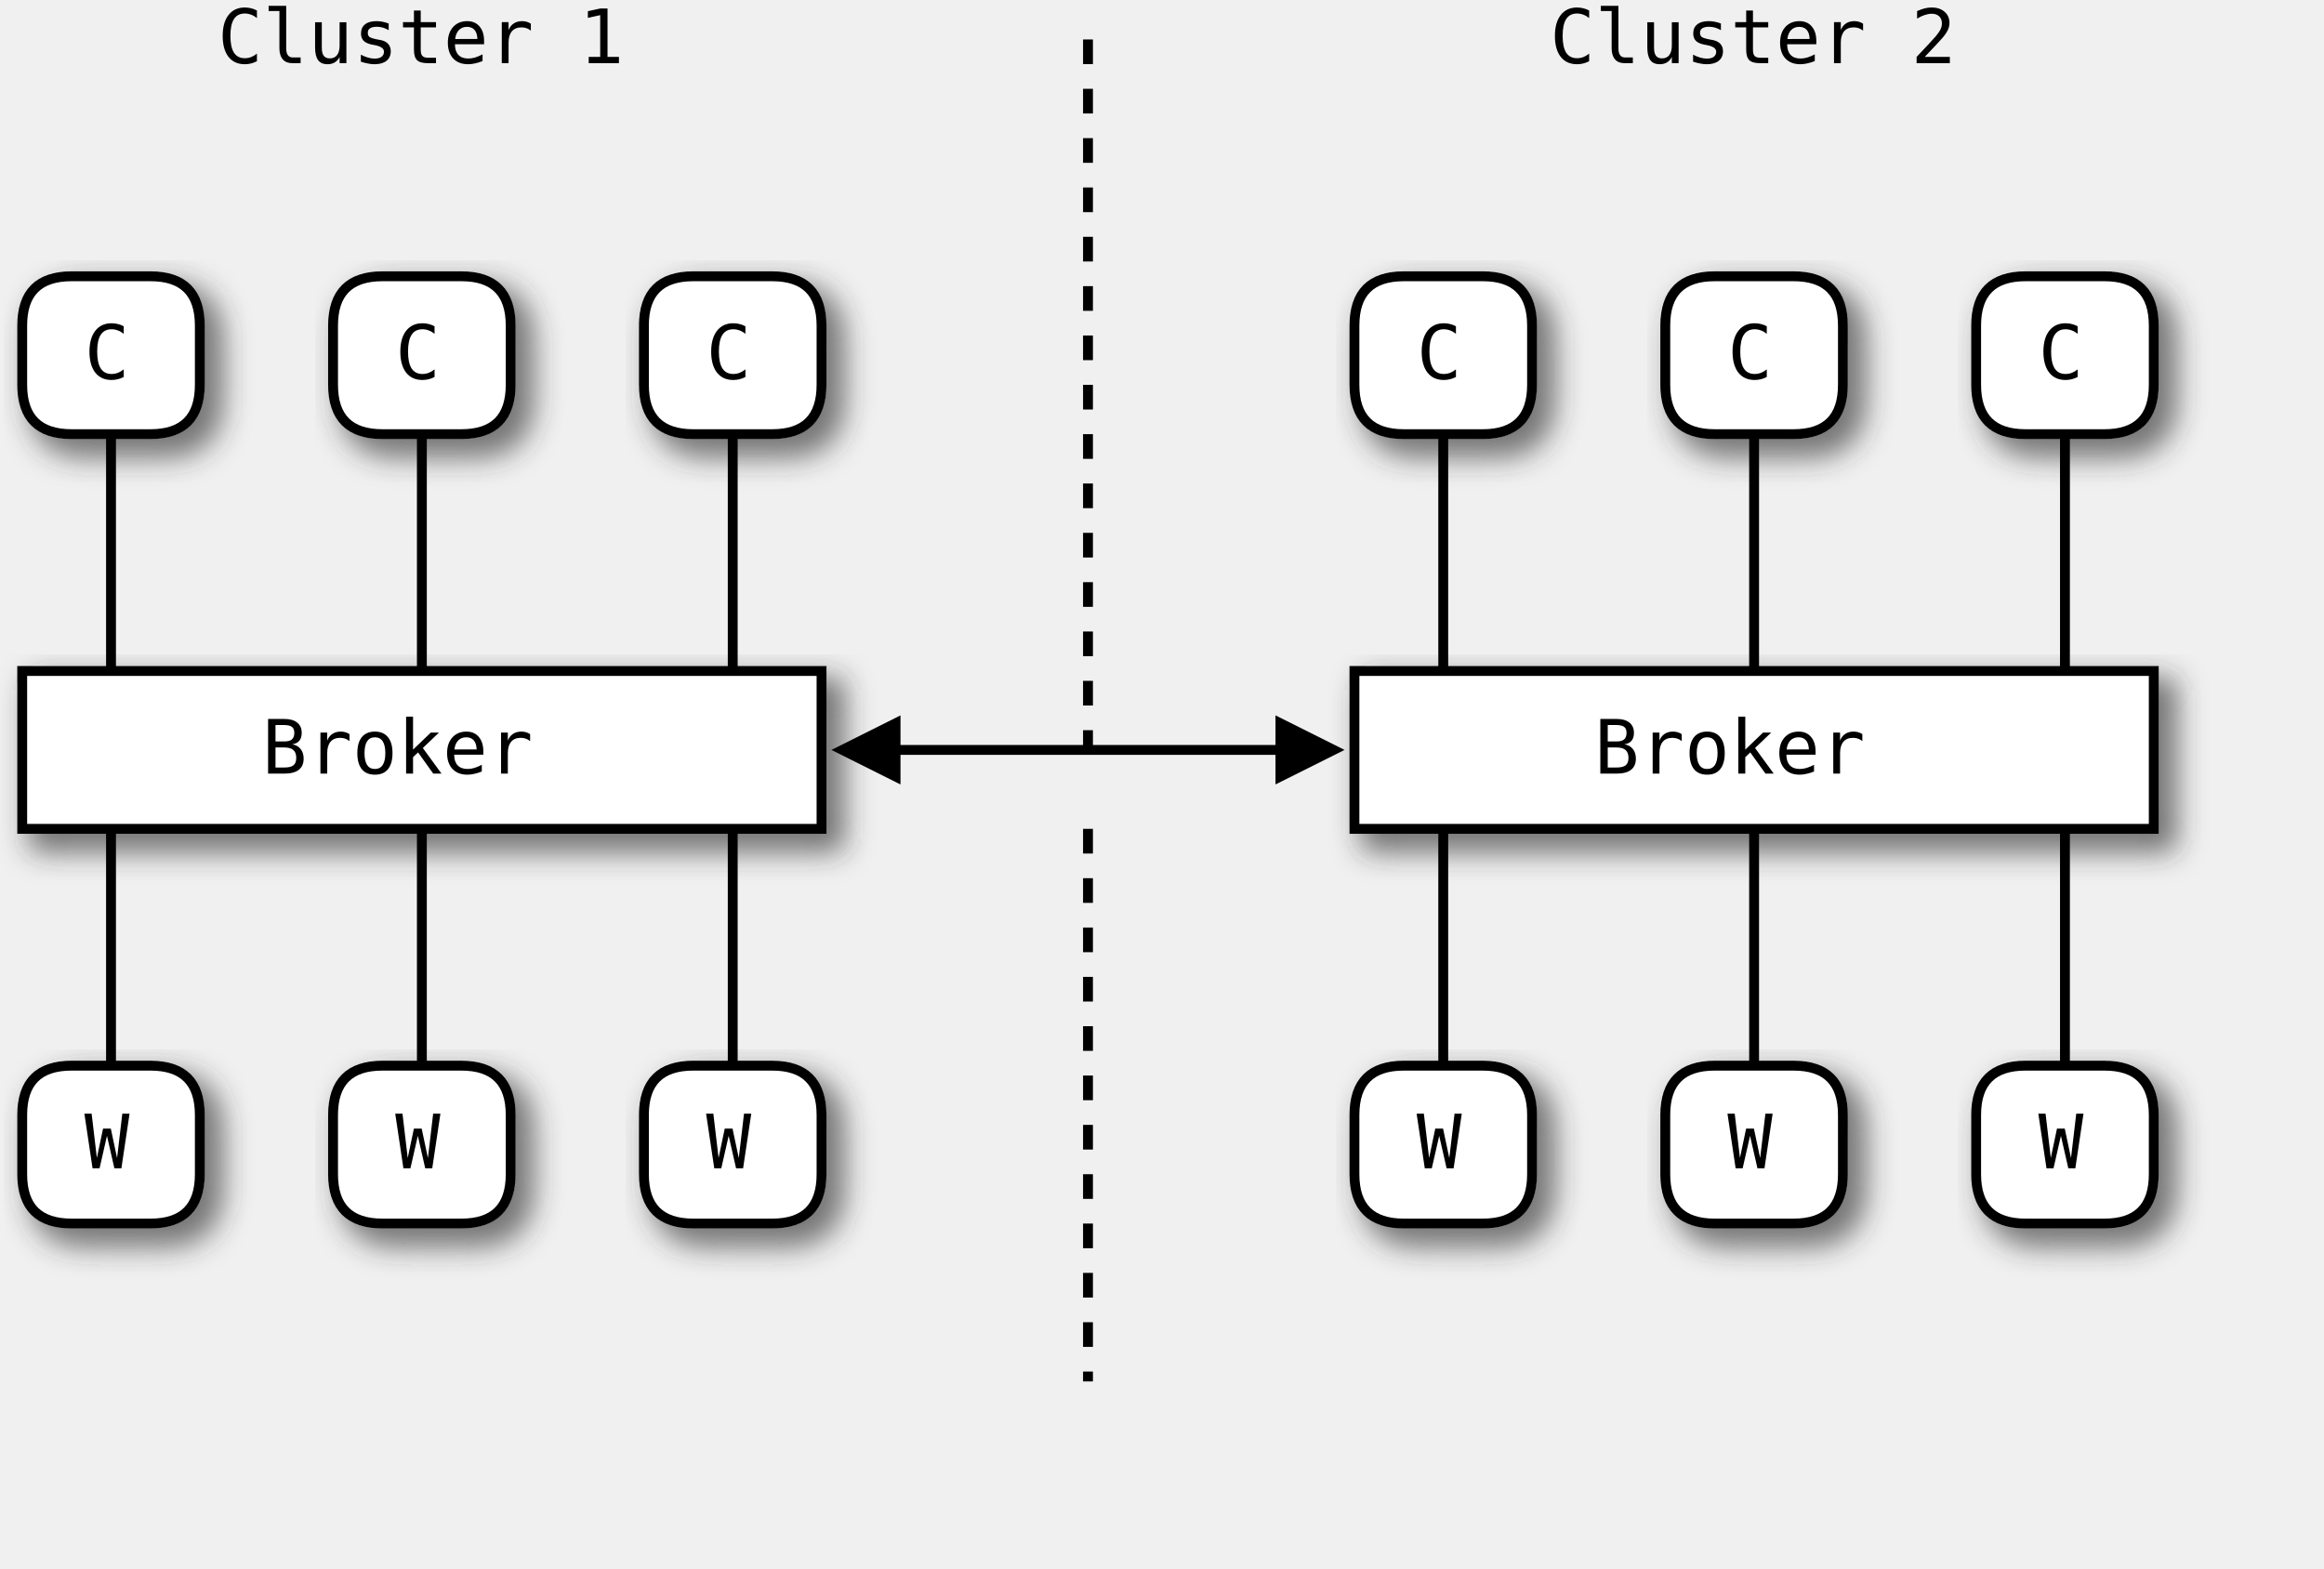
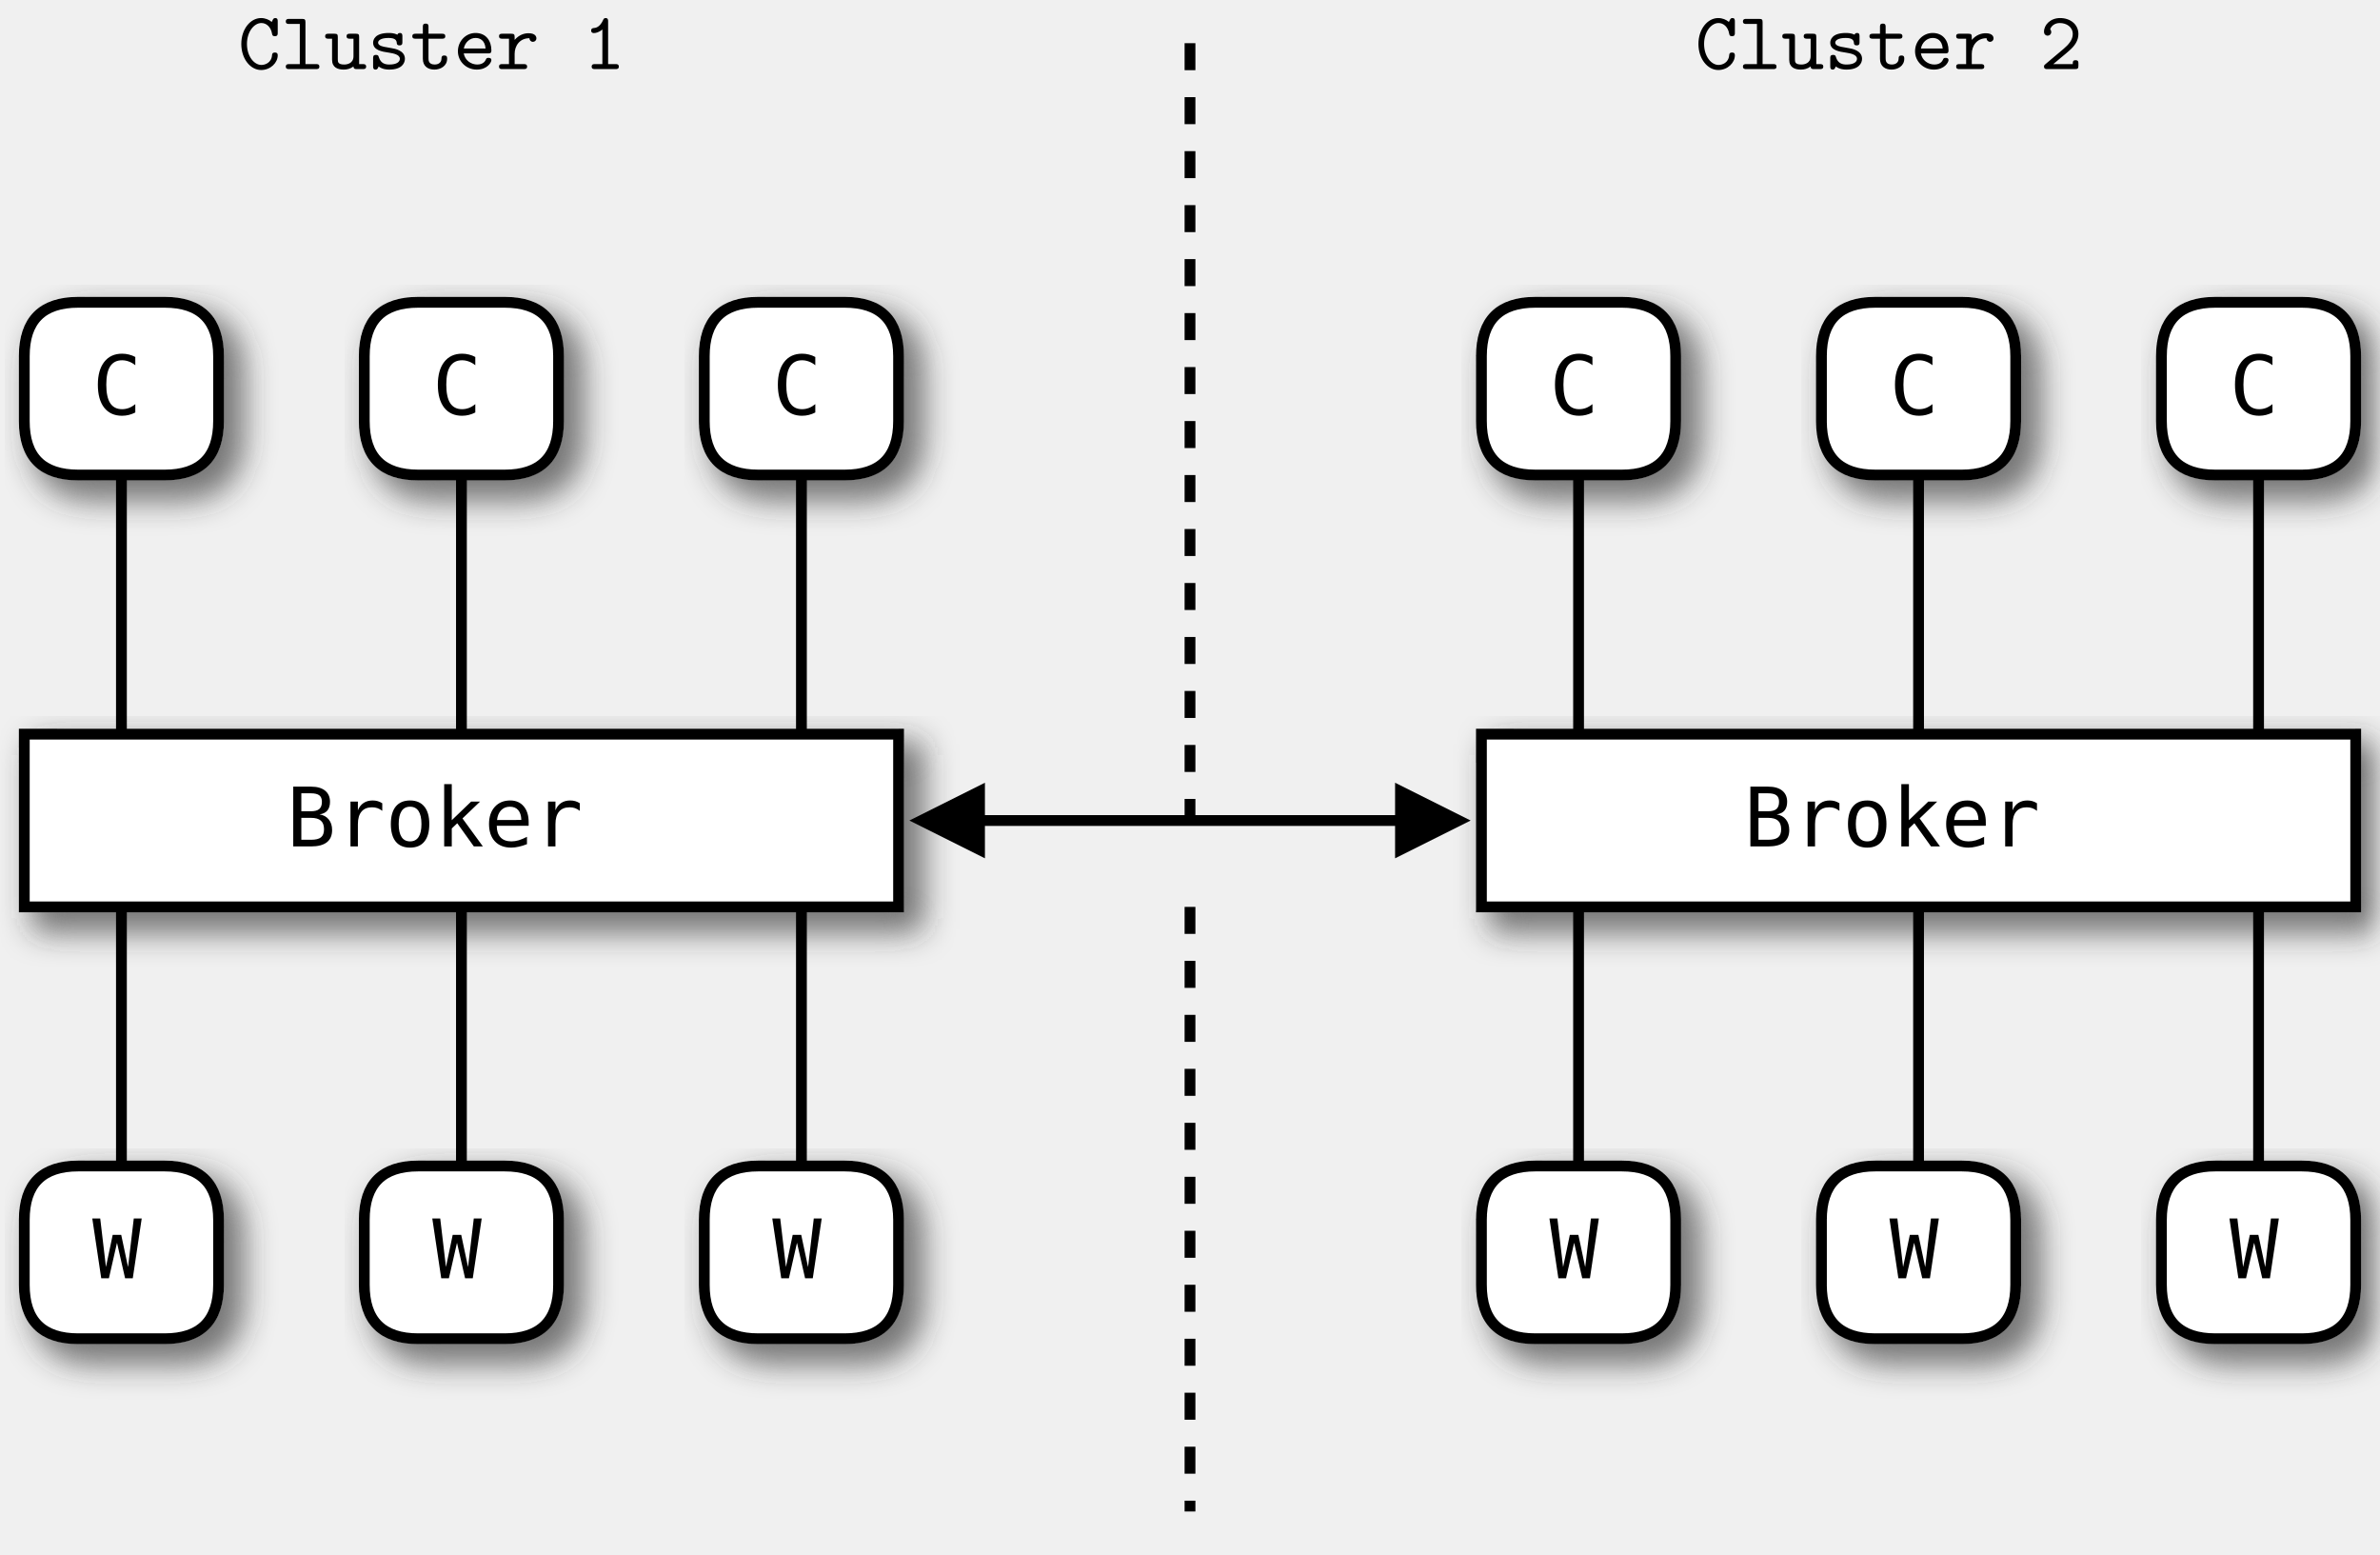
- <svg xmlns="http://www.w3.org/2000/svg" width="471px" height="318px" version="1.1">
+ <svg xmlns="http://www.w3.org/2000/svg" width="441px" height="288px" version="1.1">
  <defs>
    <filter id="dsFilter" width="150%" height="150%">
      <feOffset result="offOut" in="SourceGraphic" dx="3" dy="3" />
      <feColorMatrix result="matrixOut" in="offOut" type="matrix" values="0.2 0 0 0 0 0 0.2 0 0 0 0 0 0.2 0 0 0 0 0 1 0" />
      <feGaussianBlur result="blurOut" in="matrixOut" stdDeviation="3" />
      <feBlend in="SourceGraphic" in2="blurOut" mode="normal" />
    </filter>
    <marker id="iPointer" viewBox="0 0 10 10" refX="5" refY="5" markerUnits="strokeWidth" markerWidth="8" markerHeight="7" orient="auto">
      <path d="M 10 0 L 10 10 L 0 5 z" />
    </marker>
    <marker id="Pointer" viewBox="0 0 10 10" refX="5" refY="5" markerUnits="strokeWidth" markerWidth="8" markerHeight="7" orient="auto">
      <path d="M 0 0 L 10 5 L 0 10 z" />
    </marker>
  </defs>
  <g id="boxes" stroke="black" stroke-width="2" fill="none">
    <g id="group0">
      <path id="path0" filter="url(#dsFilter)" fill="#fff" d="M 4.5 66 Q 4.5 56 14.5 56 L 30.5 56 Q 40.5 56 40.5 66 L 40.5 78 Q 40.5 88 30.5 88 L 14.5 88 Q 4.5 88 4.5 78 Z" />
      <text x="17.1" y="76.8" id="text0" fill="#000" stroke="none" style="font-family:Consolas,Monaco,Anonymous Pro,Anonymous,Bitstream Sans Mono,monospace;font-size:15.2px">C</text>
    </g>
    <g id="group2">
      <path id="path2" filter="url(#dsFilter)" fill="#fff" d="M 67.5 66 Q 67.5 56 77.5 56 L 93.5 56 Q 103.5 56 103.5 66 L 103.5 78 Q 103.5 88 93.5 88 L 77.5 88 Q 67.5 88 67.5 78 Z" />
      <text x="80.1" y="76.8" id="text2" fill="#000" stroke="none" style="font-family:Consolas,Monaco,Anonymous Pro,Anonymous,Bitstream Sans Mono,monospace;font-size:15.2px">C</text>
    </g>
    <g id="group4">
      <path id="path4" filter="url(#dsFilter)" fill="#fff" d="M 130.5 66 Q 130.5 56 140.5 56 L 156.5 56 Q 166.5 56 166.5 66 L 166.5 78 Q 166.5 88 156.5 88 L 140.5 88 Q 130.5 88 130.5 78 Z" />
      <text x="143.1" y="76.8" id="text4" fill="#000" stroke="none" style="font-family:Consolas,Monaco,Anonymous Pro,Anonymous,Bitstream Sans Mono,monospace;font-size:15.2px">C</text>
    </g>
    <g id="group6">
      <path id="path6" filter="url(#dsFilter)" fill="#fff" d="M 274.5 66 Q 274.5 56 284.5 56 L 300.5 56 Q 310.5 56 310.5 66 L 310.5 78 Q 310.5 88 300.5 88 L 284.5 88 Q 274.5 88 274.5 78 Z" />
      <text x="287.1" y="76.8" id="text6" fill="#000" stroke="none" style="font-family:Consolas,Monaco,Anonymous Pro,Anonymous,Bitstream Sans Mono,monospace;font-size:15.2px">C</text>
    </g>
    <g id="group8">
      <path id="path8" filter="url(#dsFilter)" fill="#fff" d="M 337.5 66 Q 337.5 56 347.5 56 L 363.5 56 Q 373.5 56 373.5 66 L 373.5 78 Q 373.5 88 363.5 88 L 347.5 88 Q 337.5 88 337.5 78 Z" />
      <text x="350.1" y="76.8" id="text8" fill="#000" stroke="none" style="font-family:Consolas,Monaco,Anonymous Pro,Anonymous,Bitstream Sans Mono,monospace;font-size:15.2px">C</text>
    </g>
    <g id="group10">
      <path id="path10" filter="url(#dsFilter)" fill="#fff" d="M 400.5 66 Q 400.5 56 410.5 56 L 426.5 56 Q 436.5 56 436.5 66 L 436.5 78 Q 436.5 88 426.5 88 L 410.5 88 Q 400.5 88 400.5 78 Z" />
      <text x="413.1" y="76.8" id="text10" fill="#000" stroke="none" style="font-family:Consolas,Monaco,Anonymous Pro,Anonymous,Bitstream Sans Mono,monospace;font-size:15.2px">C</text>
    </g>
    <g id="group30">
      <path id="path30" filter="url(#dsFilter)" fill="#fff" d="M 4.5 136 L 166.5 136 L 166.5 168 L 4.5 168 Z" />
      <text x="53.1" y="156.8" id="text30" fill="#000" stroke="none" style="font-family:Consolas,Monaco,Anonymous Pro,Anonymous,Bitstream Sans Mono,monospace;font-size:15.2px">Broker </text>
    </g>
    <g id="group35">
      <path id="path35" filter="url(#dsFilter)" fill="#fff" d="M 274.5 136 L 436.5 136 L 436.5 168 L 274.5 168 Z" />
      <text x="323.1" y="156.8" id="text35" fill="#000" stroke="none" style="font-family:Consolas,Monaco,Anonymous Pro,Anonymous,Bitstream Sans Mono,monospace;font-size:15.2px">Broker </text>
    </g>
    <g id="group50">
      <path id="path50" filter="url(#dsFilter)" fill="#fff" d="M 4.5 226 Q 4.5 216 14.5 216 L 30.5 216 Q 40.5 216 40.5 226 L 40.5 238 Q 40.5 248 30.5 248 L 14.5 248 Q 4.5 248 4.5 238 Z" />
      <text x="17.1" y="236.8" id="text50" fill="#000" stroke="none" style="font-family:Consolas,Monaco,Anonymous Pro,Anonymous,Bitstream Sans Mono,monospace;font-size:15.2px">W</text>
    </g>
    <g id="group53">
      <path id="path53" filter="url(#dsFilter)" fill="#fff" d="M 67.5 226 Q 67.5 216 77.5 216 L 93.5 216 Q 103.5 216 103.5 226 L 103.5 238 Q 103.5 248 93.5 248 L 77.5 248 Q 67.5 248 67.5 238 Z" />
      <text x="80.1" y="236.8" id="text53" fill="#000" stroke="none" style="font-family:Consolas,Monaco,Anonymous Pro,Anonymous,Bitstream Sans Mono,monospace;font-size:15.2px">W</text>
    </g>
    <g id="group56">
      <path id="path56" filter="url(#dsFilter)" fill="#fff" d="M 130.5 226 Q 130.5 216 140.5 216 L 156.5 216 Q 166.5 216 166.5 226 L 166.5 238 Q 166.5 248 156.5 248 L 140.5 248 Q 130.5 248 130.5 238 Z" />
      <text x="143.1" y="236.8" id="text56" fill="#000" stroke="none" style="font-family:Consolas,Monaco,Anonymous Pro,Anonymous,Bitstream Sans Mono,monospace;font-size:15.2px">W</text>
    </g>
    <g id="group59">
      <path id="path59" filter="url(#dsFilter)" fill="#fff" d="M 274.5 226 Q 274.5 216 284.5 216 L 300.5 216 Q 310.5 216 310.5 226 L 310.5 238 Q 310.5 248 300.5 248 L 284.5 248 Q 274.5 248 274.5 238 Z" />
      <text x="287.1" y="236.8" id="text59" fill="#000" stroke="none" style="font-family:Consolas,Monaco,Anonymous Pro,Anonymous,Bitstream Sans Mono,monospace;font-size:15.2px">W</text>
    </g>
    <g id="group62">
      <path id="path62" filter="url(#dsFilter)" fill="#fff" d="M 337.5 226 Q 337.5 216 347.5 216 L 363.5 216 Q 373.5 216 373.5 226 L 373.5 238 Q 373.5 248 363.5 248 L 347.5 248 Q 337.5 248 337.5 238 Z" />
      <text x="350.1" y="236.8" id="text62" fill="#000" stroke="none" style="font-family:Consolas,Monaco,Anonymous Pro,Anonymous,Bitstream Sans Mono,monospace;font-size:15.2px">W</text>
    </g>
    <g id="group65">
      <path id="path65" filter="url(#dsFilter)" fill="#fff" d="M 400.5 226 Q 400.5 216 410.5 216 L 426.5 216 Q 436.5 216 436.5 226 L 436.5 238 Q 436.5 248 426.5 248 L 410.5 248 Q 400.5 248 400.5 238 Z" />
      <text x="413.1" y="236.8" id="text65" fill="#000" stroke="none" style="font-family:Consolas,Monaco,Anonymous Pro,Anonymous,Bitstream Sans Mono,monospace;font-size:15.2px">W</text>
    </g>
  </g>
  <g id="lines" stroke="black" stroke-width="2" fill="none">
    <g id="group121">
      <path id="path121" d="M 22.5 88 L 22.5 136 " />
    </g>
    <g id="group127">
      <path id="path127" d="M 22.5 168 L 22.5 216 " />
    </g>
    <g id="group249">
      <path id="path249" d="M 85.5 88 L 85.5 136 " />
    </g>
    <g id="group255">
      <path id="path255" d="M 85.5 168 L 85.5 216 " />
    </g>
    <g id="group377">
      <path id="path377" d="M 148.5 88 L 148.5 136 " />
    </g>
    <g id="group383">
      <path id="path383" d="M 148.5 168 L 148.5 216 " />
    </g>
    <g id="group437">
      <path id="path437" marker-start="url(#iPointer)" marker-end="url(#Pointer)" d="M 175.5 152 L 265.5 152 " />
    </g>
    <g id="group518">
      <path id="path518" stroke-dasharray="5 5" d="M 220.5 8 L 220.5 152 " />
    </g>
    <g id="group528">
      <path id="path528" stroke-dasharray="5 5" d="M 220.5 168 L 220.5 280 " />
    </g>
    <g id="group667">
      <path id="path667" d="M 292.5 88 L 292.5 136 " />
    </g>
    <g id="group673">
      <path id="path673" d="M 292.5 168 L 292.5 216 " />
    </g>
    <g id="group795">
      <path id="path795" d="M 355.5 88 L 355.5 136 " />
    </g>
    <g id="group801">
      <path id="path801" d="M 355.5 168 L 355.5 216 " />
    </g>
    <g id="group923">
      <path id="path923" d="M 418.5 88 L 418.5 136 " />
    </g>
    <g id="group929">
      <path id="path929" d="M 418.5 168 L 418.5 216 " />
    </g>
  </g>
-   <g id="text" fill="black" style="font-family:Consolas,Monaco,Anonymous Pro,Anonymous,Bitstream Sans Mono,monospace;font-size:15.2px">
+   <g id="text" fill="black" style="font-family:LMMono10,monospace;font-size:15.2px">
    <text x="44.1" y="12.8" id="text0" fill="#000">Cluster 1 </text>
    <text x="314.1" y="12.8" id="text1" fill="#000">Cluster 2</text>
  </g>
</svg>
